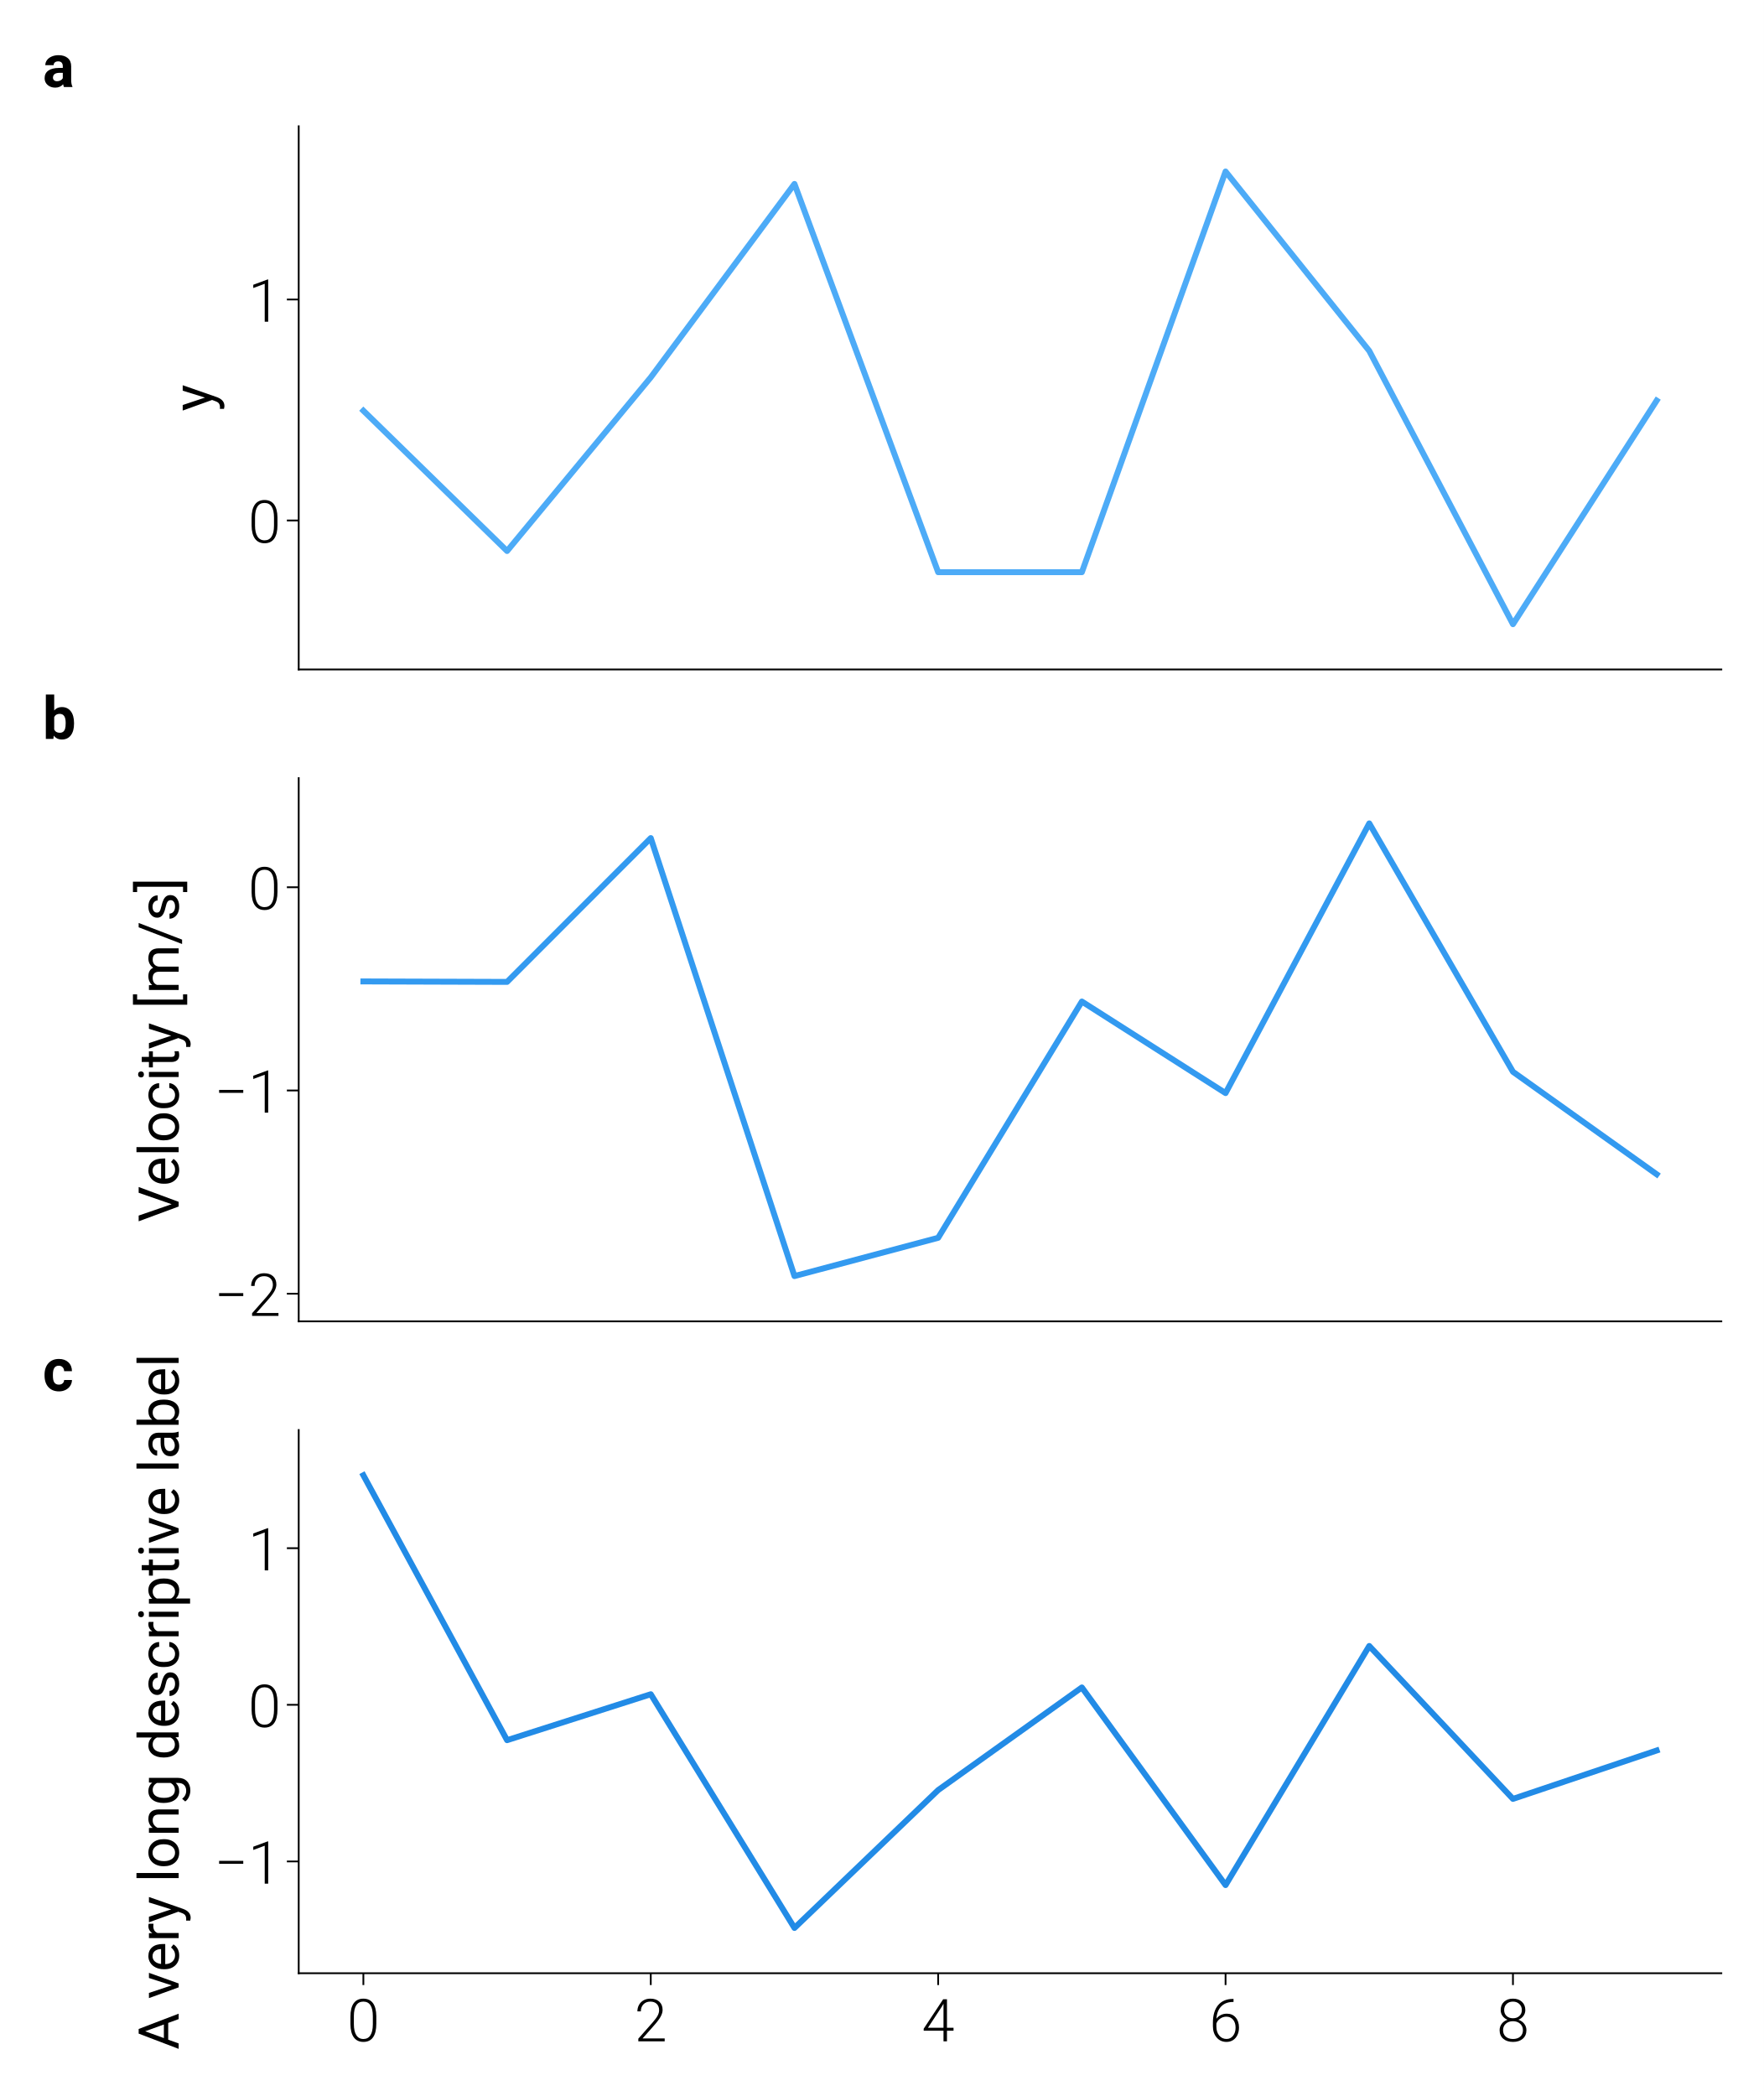
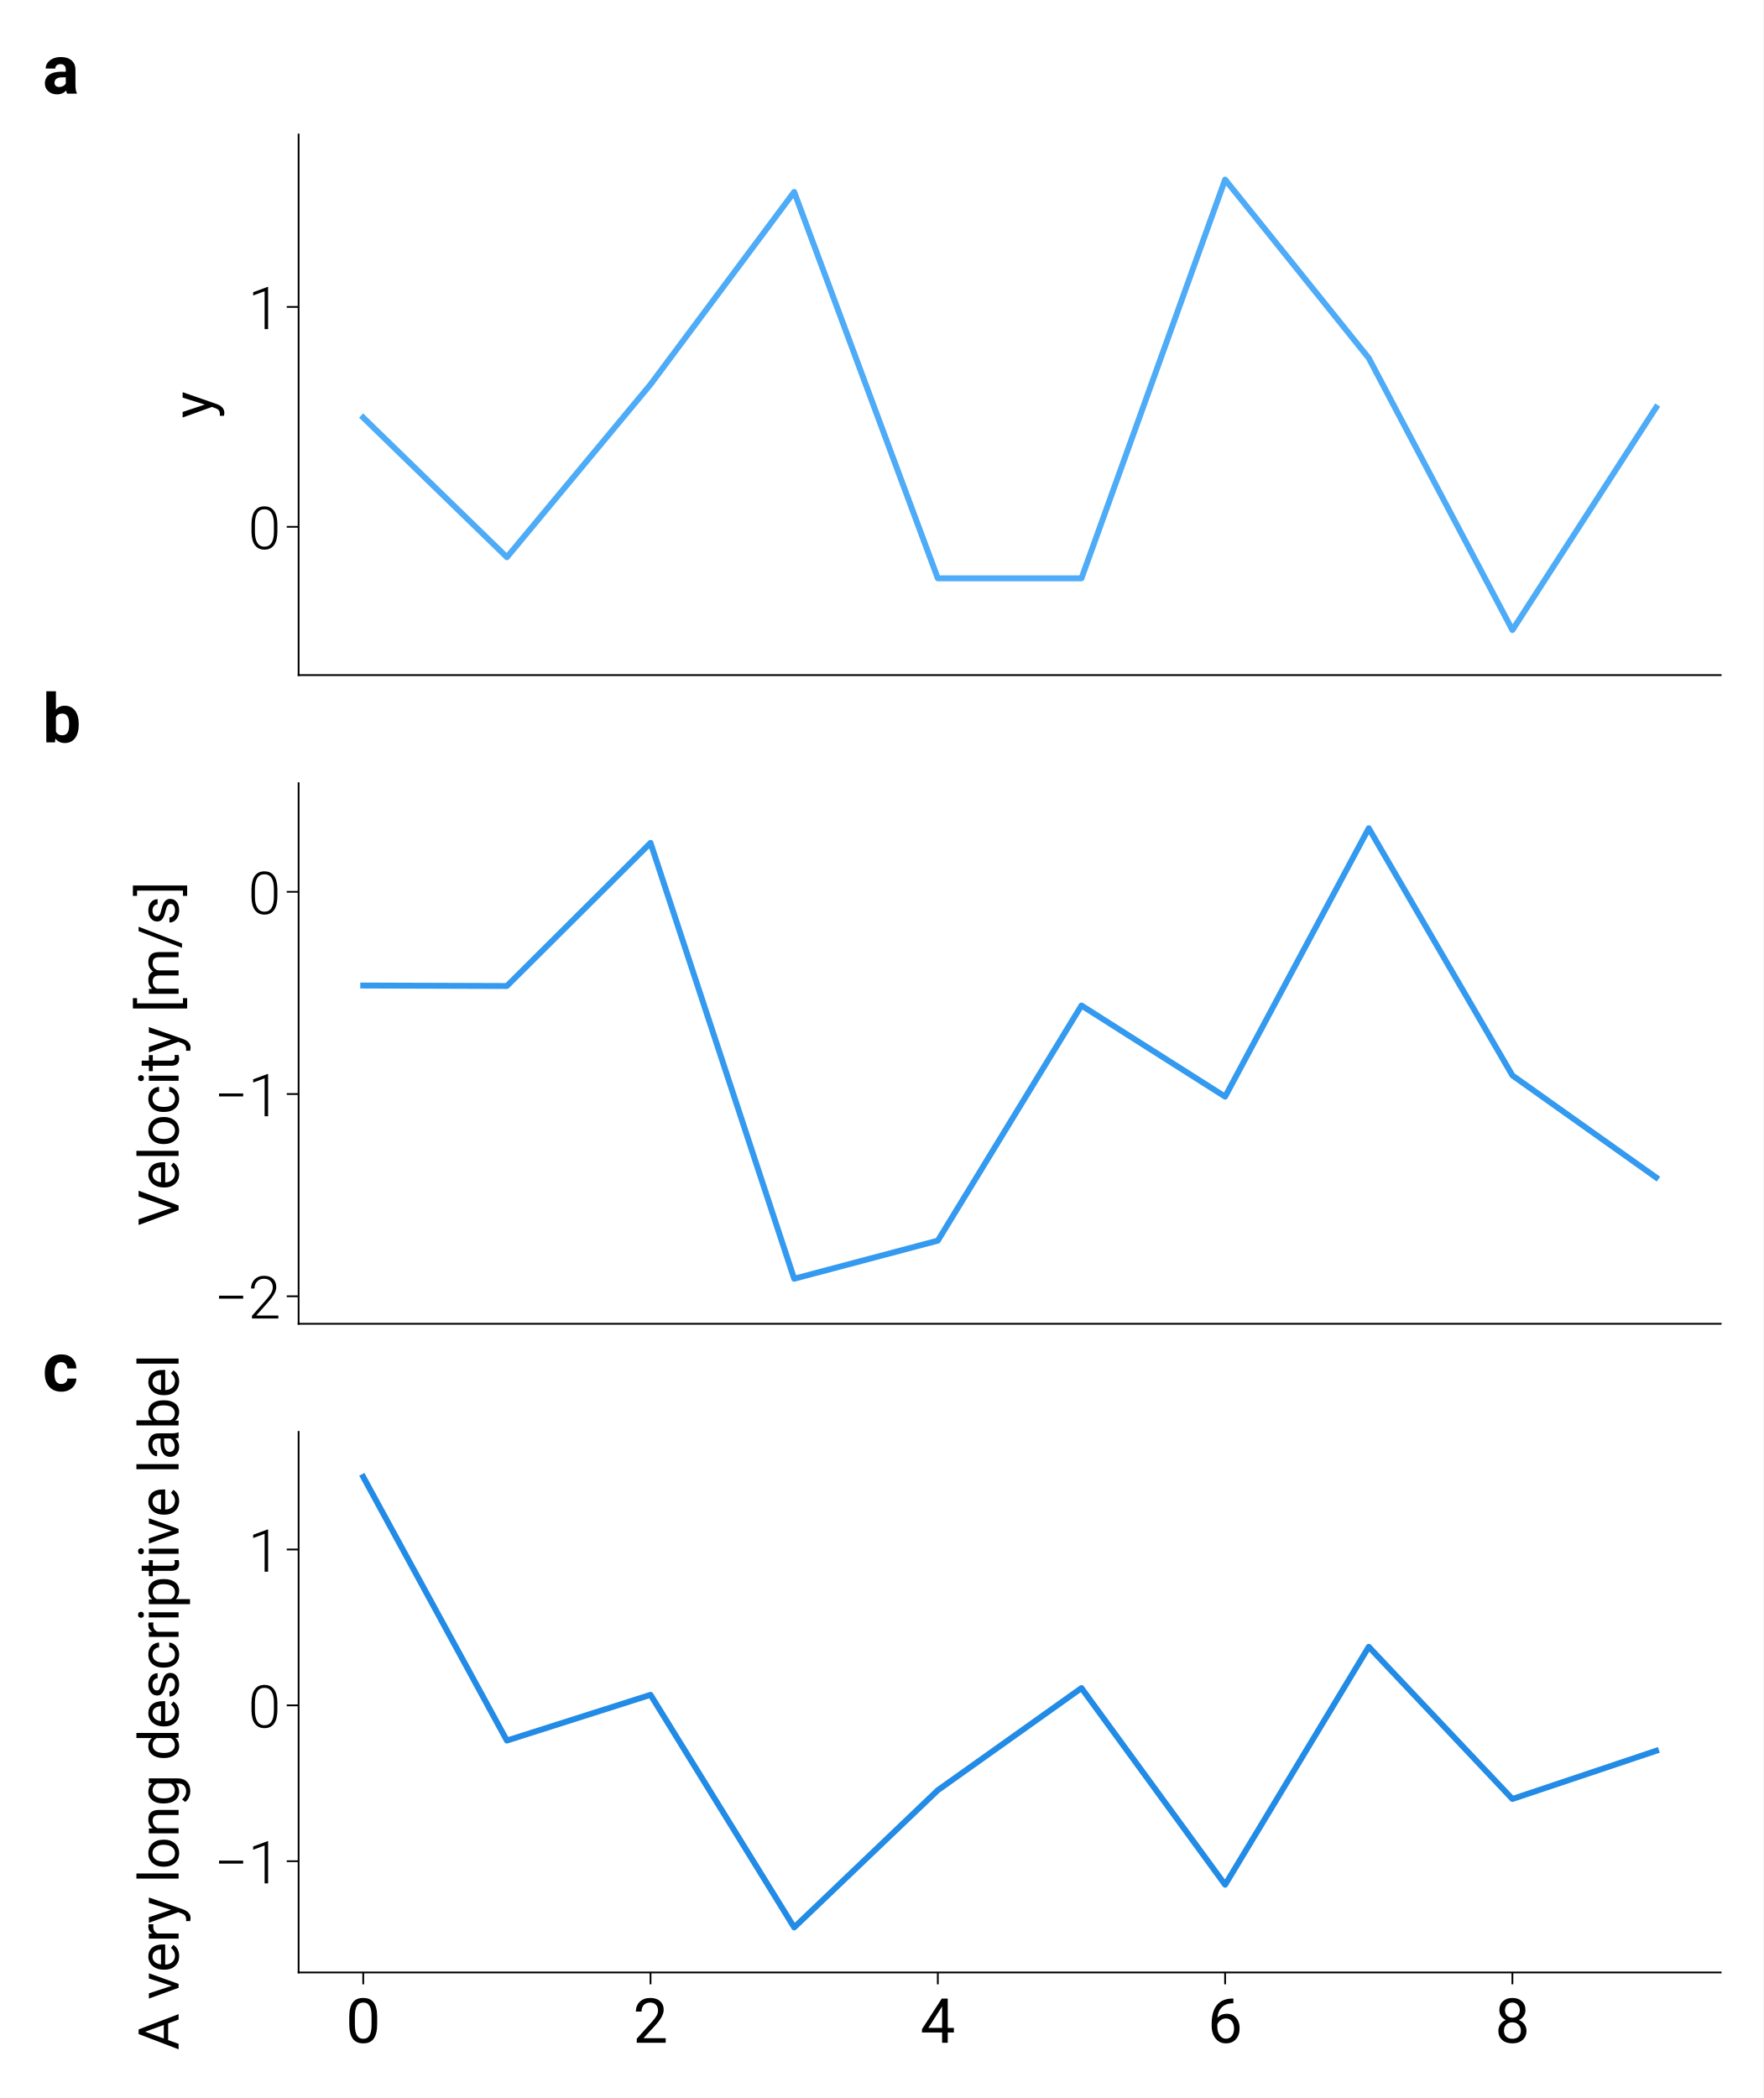
- <svg xmlns="http://www.w3.org/2000/svg" xmlns:xlink="http://www.w3.org/1999/xlink" width="297.869pt" height="353.94pt" viewBox="0 0 297.869 353.94" version="1.1">
+ <svg xmlns="http://www.w3.org/2000/svg" xmlns:xlink="http://www.w3.org/1999/xlink" width="297.869pt" height="354.406pt" viewBox="0 0 297.869 354.406" version="1.1">
  <defs>
    <style type="text/css">*{stroke-linejoin: round; stroke-linecap: butt}</style>
  </defs>
  <g id="figure_1">
    <g id="patch_1">
-       <path d="M 0 353.94  L 297.869 353.94  L 297.869 0  L 0 0  z " style="fill: #ffffff" />
+       <path d="M 0 354.406  L 297.869 354.406  L 297.869 0  L 0 0  z " style="fill: #ffffff" />
    </g>
    <g id="axes_1">
      <g id="patch_2">
-         <path d="M 50.441 113.05  L 290.669 113.05  L 290.669 21.318  L 50.441 21.318  z " style="fill: #ffffff" />
+         <path d="M 50.441 114.042  L 290.669 114.042  L 290.669 22.727  L 50.441 22.727  z " style="fill: #ffffff" />
      </g>
      <g id="matplotlib.axis_1" />
      <g id="matplotlib.axis_2">
        <g id="ytick_1">
          <g id="line2d_1">
            <defs>
-               <path id="m9d7adc6550" d="M 0 0  L -2 0  " style="stroke: #000000; stroke-width: 0.3" />
-             </defs>
-             <g>
-               <use xlink:href="#m9d7adc6550" x="50.441" y="87.888" style="stroke: #000000; stroke-width: 0.3" />
+               <path id="m2384287460" d="M 0 0  L -2 0  " style="stroke: #000000; stroke-width: 0.3" />
+             </defs>
+             <g>
+               <use xlink:href="#m2384287460" x="50.441" y="88.994" style="stroke: #000000; stroke-width: 0.3" />
            </g>
          </g>
          <g id="text_1">
-             <g transform="translate(41.89887 91.63833) scale(0.1 -0.1)">
+             <g transform="translate(41.89887 92.74425) scale(0.1 -0.1)">
              <defs>
                <path id="Roboto-Light-30" d="M 3172 1897  Q 3172 934 2819 435  Q 2466 -63 1778 -63  Q 1103 -63 743 426  Q 384 916 375 1850  L 375 2666  Q 375 3625 731 4119  Q 1088 4613 1772 4613  Q 2447 4613 2803 4136  Q 3159 3659 3172 2731  L 3172 1897  z M 2797 2713  Q 2797 3494 2542 3894  Q 2288 4294 1772 4294  Q 1266 4294 1009 3903  Q 753 3513 747 2750  L 747 1856  Q 747 1078 1011 665  Q 1275 253 1778 253  Q 2278 253 2536 656  Q 2794 1059 2797 1838  L 2797 2713  z " transform="scale(0.015625)" />
              </defs>
              <use xlink:href="#Roboto-Light-30" />
            </g>
          </g>
        </g>
        <g id="ytick_2">
          <g id="line2d_2">
            <g>
-               <use xlink:href="#m9d7adc6550" x="50.441" y="50.575" style="stroke: #000000; stroke-width: 0.3" />
+               <use xlink:href="#m2384287460" x="50.441" y="51.85" style="stroke: #000000; stroke-width: 0.3" />
            </g>
          </g>
          <g id="text_2">
-             <g transform="translate(41.89887 54.32476) scale(0.1 -0.1)">
+             <g transform="translate(41.89887 55.60046) scale(0.1 -0.1)">
              <defs>
                <path id="Roboto-Light-31" d="M 2169 0  L 1794 0  L 1794 4100  L 556 3641  L 556 3991  L 2106 4566  L 2169 4566  L 2169 0  z " transform="scale(0.015625)" />
              </defs>
              <use xlink:href="#Roboto-Light-31" />
            </g>
          </g>
        </g>
        <g id="text_3">
-           <g transform="translate(35.87121 69.43153) rotate(-90) scale(0.095 -0.095)">
+           <g transform="translate(35.87121 70.63165) rotate(-90) scale(0.095 -0.095)">
            <defs>
              <path id="Roboto-Regular-79" d="M 1544 847  L 2331 3381  L 2950 3381  L 1591 -522  Q 1275 -1366 588 -1366  L 478 -1356  L 263 -1316  L 263 -847  L 419 -859  Q 713 -859 877 -740  Q 1041 -622 1147 -306  L 1275 38  L 69 3381  L 700 3381  L 1544 847  z " transform="scale(0.015625)" />
            </defs>
            <use xlink:href="#Roboto-Regular-79" />
          </g>
        </g>
      </g>
      <g id="line2d_3">
-         <path d="M 61.361 69.354  L 85.626 93.047  L 109.891 63.721  L 134.157 31.059  L 158.422 96.625  L 182.688 96.625  L 206.953 28.962  L 231.219 59.253  L 255.484 105.406  L 279.75 67.643  " clip-path="url(#p2111967fb7)" style="fill: none; stroke: #4dabf7; stroke-linecap: square" />
+         <path d="M 61.361 70.544  L 85.626 94.13  L 109.891 64.937  L 134.157 32.423  L 158.422 97.692  L 182.688 97.691  L 206.953 30.336  L 231.219 60.489  L 255.484 106.432  L 279.75 68.842  " clip-path="url(#p442ee6487a)" style="fill: none; stroke: #4dabf7; stroke-linecap: square" />
      </g>
      <g id="patch_3">
-         <path d="M 50.441 113.05  L 50.441 21.318  " style="fill: none; stroke: #000000; stroke-width: 0.3; stroke-linejoin: miter; stroke-linecap: square" />
+         <path d="M 50.441 114.042  L 50.441 22.727  " style="fill: none; stroke: #000000; stroke-width: 0.3; stroke-linejoin: miter; stroke-linecap: square" />
      </g>
      <g id="patch_4">
-         <path d="M 50.441 113.05  L 290.669 113.05  " style="fill: none; stroke: #000000; stroke-width: 0.3; stroke-linejoin: miter; stroke-linecap: square" />
+         <path d="M 50.441 114.042  L 290.669 114.042  " style="fill: none; stroke: #000000; stroke-width: 0.3; stroke-linejoin: miter; stroke-linecap: square" />
      </g>
      <g id="text_4">
-         <g transform="translate(7.2 14.7) scale(0.1 -0.1)">
+         <g transform="translate(7.2 15.825) scale(0.115 -0.115)">
          <defs>
            <path id="Roboto-Bold-61" d="M 2306 0  Q 2244 122 2216 303  Q 1888 -63 1363 -63  Q 866 -63 539 225  Q 213 513 213 950  Q 213 1488 611 1775  Q 1009 2063 1763 2066  L 2178 2066  L 2178 2259  Q 2178 2494 2058 2634  Q 1938 2775 1678 2775  Q 1450 2775 1320 2665  Q 1191 2556 1191 2366  L 288 2366  Q 288 2659 469 2909  Q 650 3159 981 3301  Q 1313 3444 1725 3444  Q 2350 3444 2717 3130  Q 3084 2816 3084 2247  L 3084 781  Q 3088 300 3219 53  L 3219 0  L 2306 0  z M 1559 628  Q 1759 628 1928 717  Q 2097 806 2178 956  L 2178 1538  L 1841 1538  Q 1163 1538 1119 1069  L 1116 1016  Q 1116 847 1234 737  Q 1353 628 1559 628  z " transform="scale(0.015625)" />
          </defs>
          <use xlink:href="#Roboto-Bold-61" />
        </g>
      </g>
    </g>
    <g id="axes_2">
      <g id="patch_5">
-         <path d="M 50.441 223.13  L 290.669 223.13  L 290.669 131.397  L 50.441 131.397  z " style="fill: #ffffff" />
+         <path d="M 50.441 223.62  L 290.669 223.62  L 290.669 132.305  L 50.441 132.305  z " style="fill: #ffffff" />
      </g>
      <g id="matplotlib.axis_3" />
      <g id="matplotlib.axis_4">
        <g id="ytick_3">
          <g id="line2d_4">
            <g>
-               <use xlink:href="#m9d7adc6550" x="50.441" y="218.461" style="stroke: #000000; stroke-width: 0.3" />
+               <use xlink:href="#m2384287460" x="50.441" y="218.973" style="stroke: #000000; stroke-width: 0.3" />
            </g>
          </g>
          <g id="text_5">
-             <g transform="translate(36.19574 222.2113) scale(0.1 -0.1)">
+             <g transform="translate(36.19574 222.7231) scale(0.1 -0.1)">
              <defs>
                <path id="Roboto-Light-2212" d="M 3125 2144  L 516 2144  L 516 2463  L 3125 2463  L 3125 2144  z " transform="scale(0.015625)" />
                <path id="Roboto-Light-32" d="M 3278 0  L 428 0  L 428 288  L 1988 2056  Q 2375 2503 2525 2793  Q 2675 3084 2675 3359  Q 2675 3791 2422 4042  Q 2169 4294 1725 4294  Q 1266 4294 983 4000  Q 700 3706 700 3238  L 328 3238  Q 328 3622 501 3937  Q 675 4253 995 4433  Q 1316 4613 1725 4613  Q 2350 4613 2701 4284  Q 3053 3956 3053 3391  Q 3053 3072 2854 2694  Q 2656 2316 2156 1750  L 888 316  L 3278 316  L 3278 0  z " transform="scale(0.015625)" />
              </defs>
              <use xlink:href="#Roboto-Light-2212" />
              <use xlink:href="#Roboto-Light-32" transform="translate(57.03125 0)" />
            </g>
          </g>
        </g>
        <g id="ytick_4">
          <g id="line2d_5">
            <g>
-               <use xlink:href="#m9d7adc6550" x="50.441" y="184.143" style="stroke: #000000; stroke-width: 0.3" />
+               <use xlink:href="#m2384287460" x="50.441" y="184.811" style="stroke: #000000; stroke-width: 0.3" />
            </g>
          </g>
          <g id="text_6">
-             <g transform="translate(36.19574 187.8935) scale(0.1 -0.1)">
+             <g transform="translate(36.19574 188.5614) scale(0.1 -0.1)">
              <use xlink:href="#Roboto-Light-2212" />
              <use xlink:href="#Roboto-Light-31" transform="translate(57.03125 0)" />
            </g>
          </g>
        </g>
        <g id="ytick_5">
          <g id="line2d_6">
            <g>
-               <use xlink:href="#m9d7adc6550" x="50.441" y="149.826" style="stroke: #000000; stroke-width: 0.3" />
+               <use xlink:href="#m2384287460" x="50.441" y="150.65" style="stroke: #000000; stroke-width: 0.3" />
            </g>
          </g>
          <g id="text_7">
-             <g transform="translate(41.89887 153.5757) scale(0.1 -0.1)">
+             <g transform="translate(41.89887 154.3998) scale(0.1 -0.1)">
              <use xlink:href="#Roboto-Light-30" />
            </g>
          </g>
        </g>
        <g id="text_8">
-           <g transform="translate(30.16809 206.3667) rotate(-90) scale(0.095 -0.095)">
+           <g transform="translate(30.16809 207.066) rotate(-90) scale(0.095 -0.095)">
            <defs>
              <path id="Roboto-Regular-56" d="M 2034 797  L 3334 4550  L 3991 4550  L 2303 0  L 1772 0  L 88 4550  L 741 4550  L 2034 797  z " transform="scale(0.015625)" />
              <path id="Roboto-Regular-65" d="M 1841 -63  Q 1153 -63 722 389  Q 291 841 291 1597  L 291 1703  Q 291 2206 483 2601  Q 675 2997 1020 3220  Q 1366 3444 1769 3444  Q 2428 3444 2793 3009  Q 3159 2575 3159 1766  L 3159 1525  L 869 1525  Q 881 1025 1161 717  Q 1441 409 1872 409  Q 2178 409 2390 534  Q 2603 659 2763 866  L 3116 591  Q 2691 -63 1841 -63  z M 1769 2969  Q 1419 2969 1181 2714  Q 944 2459 888 2000  L 2581 2000  L 2581 2044  Q 2556 2484 2343 2726  Q 2131 2969 1769 2969  z " transform="scale(0.015625)" />
              <path id="Roboto-Regular-6c" d="M 1066 0  L 488 0  L 488 4800  L 1066 4800  L 1066 0  z " transform="scale(0.015625)" />
              <path id="Roboto-Regular-6f" d="M 284 1722  Q 284 2219 479 2616  Q 675 3013 1023 3228  Q 1372 3444 1819 3444  Q 2509 3444 2936 2966  Q 3363 2488 3363 1694  L 3363 1653  Q 3363 1159 3173 767  Q 2984 375 2632 156  Q 2281 -63 1825 -63  Q 1138 -63 711 415  Q 284 894 284 1681  L 284 1722  z M 866 1653  Q 866 1091 1127 750  Q 1388 409 1825 409  Q 2266 409 2525 754  Q 2784 1100 2784 1722  Q 2784 2278 2520 2623  Q 2256 2969 1819 2969  Q 1391 2969 1128 2628  Q 866 2288 866 1653  z " transform="scale(0.015625)" />
              <path id="Roboto-Regular-63" d="M 1794 409  Q 2103 409 2334 596  Q 2566 784 2591 1066  L 3138 1066  Q 3122 775 2937 512  Q 2753 250 2445 93  Q 2138 -63 1794 -63  Q 1103 -63 695 398  Q 288 859 288 1659  L 288 1756  Q 288 2250 469 2634  Q 650 3019 989 3231  Q 1328 3444 1791 3444  Q 2359 3444 2736 3103  Q 3113 2763 3138 2219  L 2591 2219  Q 2566 2547 2342 2758  Q 2119 2969 1791 2969  Q 1350 2969 1108 2651  Q 866 2334 866 1734  L 866 1625  Q 866 1041 1106 725  Q 1347 409 1794 409  z " transform="scale(0.015625)" />
              <path id="Roboto-Regular-69" d="M 1066 0  L 488 0  L 488 3381  L 1066 3381  L 1066 0  z M 441 4278  Q 441 4419 527 4516  Q 613 4613 781 4613  Q 950 4613 1037 4516  Q 1125 4419 1125 4278  Q 1125 4138 1037 4044  Q 950 3950 781 3950  Q 613 3950 527 4044  Q 441 4138 441 4278  z " transform="scale(0.015625)" />
              <path id="Roboto-Regular-74" d="M 1222 4200  L 1222 3381  L 1853 3381  L 1853 2934  L 1222 2934  L 1222 838  Q 1222 634 1306 532  Q 1391 431 1594 431  Q 1694 431 1869 469  L 1869 0  Q 1641 -63 1425 -63  Q 1038 -63 841 171  Q 644 406 644 838  L 644 2934  L 28 2934  L 28 3381  L 644 3381  L 644 4200  L 1222 4200  z " transform="scale(0.015625)" />
              <path id="Roboto-Regular-20" transform="scale(0.015625)" />
              <path id="Roboto-Regular-5b" d="M 1634 4725  L 1038 4725  L 1038 -500  L 1634 -500  L 1634 -975  L 456 -975  L 456 5200  L 1634 5200  L 1634 4725  z " transform="scale(0.015625)" />
              <path id="Roboto-Regular-6d" d="M 981 3381  L 997 3006  Q 1369 3444 2000 3444  Q 2709 3444 2966 2900  Q 3134 3144 3404 3294  Q 3675 3444 4044 3444  Q 5156 3444 5175 2266  L 5175 0  L 4597 0  L 4597 2231  Q 4597 2594 4431 2773  Q 4266 2953 3875 2953  Q 3553 2953 3340 2761  Q 3128 2569 3094 2244  L 3094 0  L 2513 0  L 2513 2216  Q 2513 2953 1791 2953  Q 1222 2953 1013 2469  L 1013 0  L 434 0  L 434 3381  L 981 3381  z " transform="scale(0.015625)" />
              <path id="Roboto-Regular-2f" d="M 553 -391  L 56 -391  L 1956 4550  L 2450 4550  L 553 -391  z " transform="scale(0.015625)" />
              <path id="Roboto-Regular-73" d="M 2406 897  Q 2406 1131 2229 1261  Q 2053 1391 1614 1484  Q 1175 1578 917 1709  Q 659 1841 536 2022  Q 413 2203 413 2453  Q 413 2869 764 3156  Q 1116 3444 1663 3444  Q 2238 3444 2595 3147  Q 2953 2850 2953 2388  L 2372 2388  Q 2372 2625 2170 2797  Q 1969 2969 1663 2969  Q 1347 2969 1169 2831  Q 991 2694 991 2472  Q 991 2263 1156 2156  Q 1322 2050 1755 1953  Q 2188 1856 2456 1722  Q 2725 1588 2854 1398  Q 2984 1209 2984 938  Q 2984 484 2621 210  Q 2259 -63 1681 -63  Q 1275 -63 962 81  Q 650 225 473 483  Q 297 741 297 1041  L 875 1041  Q 891 750 1108 579  Q 1325 409 1681 409  Q 2009 409 2207 542  Q 2406 675 2406 897  z " transform="scale(0.015625)" />
              <path id="Roboto-Regular-5d" d="M 28 5200  L 1209 5200  L 1209 -975  L 28 -975  L 28 -500  L 631 -500  L 631 4725  L 28 4725  L 28 5200  z " transform="scale(0.015625)" />
            </defs>
            <use xlink:href="#Roboto-Regular-56" />
            <use xlink:href="#Roboto-Regular-65" transform="translate(63.62305 0)" />
            <use xlink:href="#Roboto-Regular-6c" transform="translate(116.6016 0)" />
            <use xlink:href="#Roboto-Regular-6f" transform="translate(140.8691 0)" />
            <use xlink:href="#Roboto-Regular-63" transform="translate(197.9004 0)" />
            <use xlink:href="#Roboto-Regular-69" transform="translate(250.2441 0)" />
            <use xlink:href="#Roboto-Regular-74" transform="translate(274.5117 0)" />
            <use xlink:href="#Roboto-Regular-79" transform="translate(307.1777 0)" />
            <use xlink:href="#Roboto-Regular-20" transform="translate(354.4922 0)" />
            <use xlink:href="#Roboto-Regular-5b" transform="translate(379.248 0)" />
            <use xlink:href="#Roboto-Regular-6d" transform="translate(405.7617 0)" />
            <use xlink:href="#Roboto-Regular-2f" transform="translate(493.4082 0)" />
            <use xlink:href="#Roboto-Regular-73" transform="translate(534.6191 0)" />
            <use xlink:href="#Roboto-Regular-5d" transform="translate(586.1816 0)" />
          </g>
        </g>
      </g>
      <g id="line2d_7">
-         <path d="M 61.361 165.729  L 85.626 165.808  L 109.891 141.522  L 134.157 215.485  L 158.422 209.021  L 182.688 169.122  L 206.953 184.584  L 231.219 139.041  L 255.484 180.987  L 279.75 198.293  " clip-path="url(#pe2f4416437)" style="fill: none; stroke: #339af0; stroke-linecap: square" />
+         <path d="M 61.361 166.481  L 85.626 166.56  L 109.891 142.384  L 134.157 216.011  L 158.422 209.576  L 182.688 169.858  L 206.953 185.25  L 231.219 139.915  L 255.484 181.669  L 279.75 198.896  " clip-path="url(#pe5c015507f)" style="fill: none; stroke: #339af0; stroke-linecap: square" />
      </g>
      <g id="patch_6">
-         <path d="M 50.441 223.13  L 50.441 131.397  " style="fill: none; stroke: #000000; stroke-width: 0.3; stroke-linejoin: miter; stroke-linecap: square" />
+         <path d="M 50.441 223.62  L 50.441 132.305  " style="fill: none; stroke: #000000; stroke-width: 0.3; stroke-linejoin: miter; stroke-linecap: square" />
      </g>
      <g id="patch_7">
-         <path d="M 50.441 223.13  L 290.669 223.13  " style="fill: none; stroke: #000000; stroke-width: 0.3; stroke-linejoin: miter; stroke-linecap: square" />
+         <path d="M 50.441 223.62  L 290.669 223.62  " style="fill: none; stroke: #000000; stroke-width: 0.3; stroke-linejoin: miter; stroke-linecap: square" />
      </g>
      <g id="text_9">
-         <g transform="translate(7.2 124.7791) scale(0.1 -0.1)">
+         <g transform="translate(7.2 125.4033) scale(0.115 -0.115)">
          <defs>
            <path id="Roboto-Bold-62" d="M 3394 1659  Q 3394 847 3047 392  Q 2700 -63 2078 -63  Q 1528 -63 1200 359  L 1159 0  L 347 0  L 347 4800  L 1250 4800  L 1250 3078  Q 1563 3444 2072 3444  Q 2691 3444 3042 2989  Q 3394 2534 3394 1709  L 3394 1659  z M 2491 1725  Q 2491 2238 2328 2473  Q 2166 2709 1844 2709  Q 1413 2709 1250 2356  L 1250 1022  Q 1416 666 1850 666  Q 2288 666 2425 1097  Q 2491 1303 2491 1725  z " transform="scale(0.015625)" />
          </defs>
          <use xlink:href="#Roboto-Bold-62" />
        </g>
      </g>
    </g>
    <g id="axes_3">
      <g id="patch_8">
-         <path d="M 50.441 333.209  L 290.669 333.209  L 290.669 241.476  L 50.441 241.476  z " style="fill: #ffffff" />
+         <path d="M 50.441 333.198  L 290.669 333.198  L 290.669 241.883  L 50.441 241.883  z " style="fill: #ffffff" />
      </g>
      <g id="matplotlib.axis_5">
        <g id="xtick_1">
          <g id="line2d_8">
            <defs>
-               <path id="md5b9efaeac" d="M 0 0  L 0 2  " style="stroke: #000000; stroke-width: 0.3" />
-             </defs>
-             <g>
-               <use xlink:href="#md5b9efaeac" x="61.361" y="333.209" style="stroke: #000000; stroke-width: 0.3" />
+               <path id="m32f2108c7e" d="M 0 0  L 0 2  " style="stroke: #000000; stroke-width: 0.3" />
+             </defs>
+             <g>
+               <use xlink:href="#m32f2108c7e" x="61.361" y="333.198" style="stroke: #000000; stroke-width: 0.3" />
            </g>
          </g>
          <g id="text_10">
-             <g transform="translate(58.58942 344.7087) scale(0.1 -0.1)">
-               <use xlink:href="#Roboto-Light-30" />
+             <g transform="translate(58.41231 345.0734) scale(0.105 -0.105)">
+               <defs>
+                 <path id="Roboto-Regular-30" d="M 3231 1941  Q 3231 925 2884 431  Q 2538 -63 1800 -63  Q 1072 -63 722 420  Q 372 903 359 1863  L 359 2634  Q 359 3638 706 4125  Q 1053 4613 1794 4613  Q 2528 4613 2875 4142  Q 3222 3672 3231 2691  L 3231 1941  z M 2653 2731  Q 2653 3466 2447 3802  Q 2241 4138 1794 4138  Q 1350 4138 1147 3803  Q 944 3469 938 2775  L 938 1850  Q 938 1113 1152 761  Q 1366 409 1800 409  Q 2228 409 2436 740  Q 2644 1072 2653 1784  L 2653 2731  z " transform="scale(0.015625)" />
+               </defs>
+               <use xlink:href="#Roboto-Regular-30" />
            </g>
          </g>
        </g>
        <g id="xtick_2">
          <g id="line2d_9">
            <g>
-               <use xlink:href="#md5b9efaeac" x="109.891" y="333.209" style="stroke: #000000; stroke-width: 0.3" />
+               <use xlink:href="#m32f2108c7e" x="109.891" y="333.198" style="stroke: #000000; stroke-width: 0.3" />
            </g>
          </g>
          <g id="text_11">
-             <g transform="translate(107.1203 344.7087) scale(0.1 -0.1)">
-               <use xlink:href="#Roboto-Light-32" />
+             <g transform="translate(106.9432 345.0734) scale(0.105 -0.105)">
+               <defs>
+                 <path id="Roboto-Regular-32" d="M 3359 0  L 378 0  L 378 416  L 1953 2166  Q 2303 2563 2436 2811  Q 2569 3059 2569 3325  Q 2569 3681 2353 3909  Q 2138 4138 1778 4138  Q 1347 4138 1108 3892  Q 869 3647 869 3209  L 291 3209  Q 291 3838 695 4225  Q 1100 4613 1778 4613  Q 2413 4613 2781 4280  Q 3150 3947 3150 3394  Q 3150 2722 2294 1794  L 1075 472  L 3359 472  L 3359 0  z " transform="scale(0.015625)" />
+               </defs>
+               <use xlink:href="#Roboto-Regular-32" />
            </g>
          </g>
        </g>
        <g id="xtick_3">
          <g id="line2d_10">
            <g>
-               <use xlink:href="#md5b9efaeac" x="158.422" y="333.209" style="stroke: #000000; stroke-width: 0.3" />
+               <use xlink:href="#m32f2108c7e" x="158.422" y="333.198" style="stroke: #000000; stroke-width: 0.3" />
            </g>
          </g>
          <g id="text_12">
-             <g transform="translate(155.6513 344.7087) scale(0.1 -0.1)">
-               <defs>
-                 <path id="Roboto-Light-34" d="M 2725 1466  L 3434 1466  L 3434 1150  L 2725 1150  L 2725 0  L 2350 0  L 2350 1150  L 209 1150  L 209 1363  L 2316 4550  L 2725 4550  L 2725 1466  z M 669 1466  L 2350 1466  L 2350 4066  L 2184 3778  L 669 1466  z " transform="scale(0.015625)" />
-               </defs>
-               <use xlink:href="#Roboto-Light-34" />
+             <g transform="translate(155.4742 345.0734) scale(0.105 -0.105)">
+               <defs>
+                 <path id="Roboto-Regular-34" d="M 2819 1528  L 3450 1528  L 3450 1056  L 2819 1056  L 2819 0  L 2238 0  L 2238 1056  L 166 1056  L 166 1397  L 2203 4550  L 2819 4550  L 2819 1528  z M 822 1528  L 2238 1528  L 2238 3759  L 2169 3634  L 822 1528  z " transform="scale(0.015625)" />
+               </defs>
+               <use xlink:href="#Roboto-Regular-34" />
            </g>
          </g>
        </g>
        <g id="xtick_4">
          <g id="line2d_11">
            <g>
-               <use xlink:href="#md5b9efaeac" x="206.953" y="333.209" style="stroke: #000000; stroke-width: 0.3" />
+               <use xlink:href="#m32f2108c7e" x="206.953" y="333.198" style="stroke: #000000; stroke-width: 0.3" />
            </g>
          </g>
          <g id="text_13">
-             <g transform="translate(204.1822 344.7087) scale(0.1 -0.1)">
-               <defs>
-                 <path id="Roboto-Light-36" d="M 2634 4584  L 2634 4256  L 2591 4256  Q 1775 4256 1306 3776  Q 838 3297 788 2444  Q 975 2703 1265 2845  Q 1556 2988 1916 2988  Q 2516 2988 2870 2573  Q 3225 2159 3225 1491  Q 3225 1047 3059 690  Q 2894 334 2584 135  Q 2275 -63 1878 -63  Q 1225 -63 815 410  Q 406 884 406 1634  L 406 2009  Q 406 3231 962 3901  Q 1519 4572 2541 4584  L 2634 4584  z M 1856 2666  Q 1500 2666 1192 2455  Q 884 2244 781 1919  L 781 1600  Q 781 1006 1086 631  Q 1391 256 1878 256  Q 2316 256 2586 603  Q 2856 950 2856 1478  Q 2856 2016 2586 2341  Q 2316 2666 1856 2666  z " transform="scale(0.015625)" />
-               </defs>
-               <use xlink:href="#Roboto-Light-36" />
+             <g transform="translate(204.0051 345.0734) scale(0.105 -0.105)">
+               <defs>
+                 <path id="Roboto-Regular-36" d="M 2647 4553  L 2647 4063  L 2541 4063  Q 1866 4050 1466 3662  Q 1066 3275 1003 2572  Q 1363 2984 1984 2984  Q 2578 2984 2933 2565  Q 3288 2147 3288 1484  Q 3288 781 2905 359  Q 2522 -63 1878 -63  Q 1225 -63 819 439  Q 413 941 413 1731  L 413 1953  Q 413 3209 948 3873  Q 1484 4538 2544 4553  L 2647 4553  z M 1888 2503  Q 1591 2503 1341 2325  Q 1091 2147 994 1878  L 994 1666  Q 994 1103 1247 759  Q 1500 416 1878 416  Q 2269 416 2492 703  Q 2716 991 2716 1456  Q 2716 1925 2489 2214  Q 2263 2503 1888 2503  z " transform="scale(0.015625)" />
+               </defs>
+               <use xlink:href="#Roboto-Regular-36" />
            </g>
          </g>
        </g>
        <g id="xtick_5">
          <g id="line2d_12">
            <g>
-               <use xlink:href="#md5b9efaeac" x="255.484" y="333.209" style="stroke: #000000; stroke-width: 0.3" />
+               <use xlink:href="#m32f2108c7e" x="255.484" y="333.198" style="stroke: #000000; stroke-width: 0.3" />
            </g>
          </g>
          <g id="text_14">
-             <g transform="translate(252.7131 344.7087) scale(0.1 -0.1)">
-               <defs>
-                 <path id="Roboto-Light-38" d="M 3109 3378  Q 3109 3025 2903 2745  Q 2697 2466 2359 2334  Q 2753 2200 2990 1900  Q 3228 1600 3228 1206  Q 3228 622 2831 279  Q 2434 -63 1781 -63  Q 1122 -63 726 278  Q 331 619 331 1206  Q 331 1594 559 1897  Q 788 2200 1184 2334  Q 847 2466 647 2745  Q 447 3025 447 3378  Q 447 3944 811 4278  Q 1175 4613 1775 4613  Q 2375 4613 2742 4275  Q 3109 3938 3109 3378  z M 2853 1203  Q 2853 1628 2550 1901  Q 2247 2175 1775 2175  Q 1303 2175 1003 1906  Q 703 1638 703 1203  Q 703 769 993 511  Q 1284 253 1781 253  Q 2266 253 2559 509  Q 2853 766 2853 1203  z M 2734 3381  Q 2734 3772 2464 4033  Q 2194 4294 1775 4294  Q 1350 4294 1086 4042  Q 822 3791 822 3381  Q 822 2981 1086 2737  Q 1350 2494 1778 2494  Q 2200 2494 2467 2739  Q 2734 2984 2734 3381  z " transform="scale(0.015625)" />
-               </defs>
-               <use xlink:href="#Roboto-Light-38" />
+             <g transform="translate(252.536 345.0734) scale(0.105 -0.105)">
+               <defs>
+                 <path id="Roboto-Regular-38" d="M 3138 3363  Q 3138 3022 2958 2756  Q 2778 2491 2472 2341  Q 2828 2188 3036 1894  Q 3244 1600 3244 1228  Q 3244 638 2845 287  Q 2447 -63 1797 -63  Q 1141 -63 745 289  Q 350 641 350 1228  Q 350 1597 551 1894  Q 753 2191 1109 2344  Q 806 2494 631 2759  Q 456 3025 456 3363  Q 456 3938 825 4275  Q 1194 4613 1797 4613  Q 2397 4613 2767 4275  Q 3138 3938 3138 3363  z M 2666 1241  Q 2666 1622 2423 1862  Q 2181 2103 1790 2103  Q 1400 2103 1164 1865  Q 928 1628 928 1240  Q 928 853 1158 631  Q 1388 409 1797 409  Q 2203 409 2434 632  Q 2666 856 2666 1241  z M 1797 4138  Q 1456 4138 1245 3927  Q 1034 3716 1034 3353  Q 1034 3006 1242 2792  Q 1450 2578 1797 2578  Q 2144 2578 2351 2792  Q 2559 3006 2559 3353  Q 2559 3700 2343 3919  Q 2128 4138 1797 4138  z " transform="scale(0.015625)" />
+               </defs>
+               <use xlink:href="#Roboto-Regular-38" />
            </g>
          </g>
        </g>
      </g>
      <g id="matplotlib.axis_6">
        <g id="ytick_6">
          <g id="line2d_13">
            <g>
-               <use xlink:href="#m9d7adc6550" x="50.441" y="314.331" style="stroke: #000000; stroke-width: 0.3" />
+               <use xlink:href="#m2384287460" x="50.441" y="314.406" style="stroke: #000000; stroke-width: 0.3" />
            </g>
          </g>
          <g id="text_15">
-             <g transform="translate(36.19574 318.0808) scale(0.1 -0.1)">
+             <g transform="translate(36.19574 318.1564) scale(0.1 -0.1)">
              <use xlink:href="#Roboto-Light-2212" />
              <use xlink:href="#Roboto-Light-31" transform="translate(57.03125 0)" />
            </g>
          </g>
        </g>
        <g id="ytick_7">
          <g id="line2d_14">
            <g>
-               <use xlink:href="#m9d7adc6550" x="50.441" y="287.883" style="stroke: #000000; stroke-width: 0.3" />
+               <use xlink:href="#m2384287460" x="50.441" y="288.079" style="stroke: #000000; stroke-width: 0.3" />
            </g>
          </g>
          <g id="text_16">
-             <g transform="translate(41.89887 291.6333) scale(0.1 -0.1)">
+             <g transform="translate(41.89887 291.8292) scale(0.1 -0.1)">
              <use xlink:href="#Roboto-Light-30" />
            </g>
          </g>
        </g>
        <g id="ytick_8">
          <g id="line2d_15">
            <g>
-               <use xlink:href="#m9d7adc6550" x="50.441" y="261.436" style="stroke: #000000; stroke-width: 0.3" />
+               <use xlink:href="#m2384287460" x="50.441" y="261.752" style="stroke: #000000; stroke-width: 0.3" />
            </g>
          </g>
          <g id="text_17">
-             <g transform="translate(41.89887 265.1858) scale(0.1 -0.1)">
+             <g transform="translate(41.89887 265.502) scale(0.1 -0.1)">
              <use xlink:href="#Roboto-Light-31" />
            </g>
          </g>
        </g>
        <g id="text_18">
-           <g transform="translate(30.16809 346.1125) rotate(-90) scale(0.095 -0.095)">
+           <g transform="translate(30.16809 346.3109) rotate(-90) scale(0.095 -0.095)">
            <defs>
              <path id="Roboto-Regular-41" d="M 3041 1188  L 1134 1188  L 706 0  L 88 0  L 1825 4550  L 2350 4550  L 4091 0  L 3475 0  L 3041 1188  z M 1316 1681  L 2863 1681  L 2088 3809  L 1316 1681  z " transform="scale(0.015625)" />
              <path id="Roboto-Regular-76" d="M 1553 784  L 2391 3381  L 2981 3381  L 1769 0  L 1328 0  L 103 3381  L 694 3381  L 1553 784  z " transform="scale(0.015625)" />
              <path id="Roboto-Regular-72" d="M 2072 2863  Q 1941 2884 1788 2884  Q 1219 2884 1016 2400  L 1016 0  L 438 0  L 438 3381  L 1000 3381  L 1009 2991  Q 1294 3444 1816 3444  Q 1984 3444 2072 3400  L 2072 2863  z " transform="scale(0.015625)" />
              <path id="Roboto-Regular-6e" d="M 984 3381  L 1003 2956  Q 1391 3444 2016 3444  Q 3088 3444 3097 2234  L 3097 0  L 2519 0  L 2519 2238  Q 2516 2603 2352 2778  Q 2188 2953 1841 2953  Q 1559 2953 1346 2803  Q 1134 2653 1016 2409  L 1016 0  L 438 0  L 438 3381  L 984 3381  z " transform="scale(0.015625)" />
              <path id="Roboto-Regular-67" d="M 300 1719  Q 300 2509 665 2976  Q 1031 3444 1634 3444  Q 2253 3444 2600 3006  L 2628 3381  L 3156 3381  L 3156 81  Q 3156 -575 2767 -953  Q 2378 -1331 1722 -1331  Q 1356 -1331 1006 -1175  Q 656 -1019 472 -747  L 772 -400  Q 1144 -859 1681 -859  Q 2103 -859 2339 -621  Q 2575 -384 2575 47  L 2575 338  Q 2228 -63 1628 -63  Q 1034 -63 667 415  Q 300 894 300 1719  z M 881 1653  Q 881 1081 1115 754  Q 1350 428 1772 428  Q 2319 428 2575 925  L 2575 2469  Q 2309 2953 1778 2953  Q 1356 2953 1118 2625  Q 881 2297 881 1653  z " transform="scale(0.015625)" />
              <path id="Roboto-Regular-64" d="M 297 1719  Q 297 2497 665 2970  Q 1034 3444 1631 3444  Q 2225 3444 2572 3038  L 2572 4800  L 3150 4800  L 3150 0  L 2619 0  L 2591 363  Q 2244 -63 1625 -63  Q 1038 -63 667 418  Q 297 900 297 1675  L 297 1719  z M 875 1653  Q 875 1078 1112 753  Q 1350 428 1769 428  Q 2319 428 2572 922  L 2572 2475  Q 2313 2953 1775 2953  Q 1350 2953 1112 2625  Q 875 2297 875 1653  z " transform="scale(0.015625)" />
              <path id="Roboto-Regular-70" d="M 3294 1653  Q 3294 881 2941 409  Q 2588 -63 1984 -63  Q 1369 -63 1016 328  L 1016 -1300  L 438 -1300  L 438 3381  L 966 3381  L 994 3006  Q 1347 3444 1975 3444  Q 2584 3444 2939 2984  Q 3294 2525 3294 1706  L 3294 1653  z M 2716 1719  Q 2716 2291 2472 2622  Q 2228 2953 1803 2953  Q 1278 2953 1016 2488  L 1016 872  Q 1275 409 1809 409  Q 2225 409 2470 739  Q 2716 1069 2716 1719  z " transform="scale(0.015625)" />
              <path id="Roboto-Regular-61" d="M 2525 0  Q 2475 100 2444 356  Q 2041 -63 1481 -63  Q 981 -63 661 220  Q 341 503 341 938  Q 341 1466 742 1758  Q 1144 2050 1872 2050  L 2434 2050  L 2434 2316  Q 2434 2619 2253 2798  Q 2072 2978 1719 2978  Q 1409 2978 1200 2822  Q 991 2666 991 2444  L 409 2444  Q 409 2697 589 2933  Q 769 3169 1076 3306  Q 1384 3444 1753 3444  Q 2338 3444 2669 3151  Q 3000 2859 3013 2347  L 3013 791  Q 3013 325 3131 50  L 3131 0  L 2525 0  z M 1566 441  Q 1838 441 2081 581  Q 2325 722 2434 947  L 2434 1641  L 1981 1641  Q 919 1641 919 1019  Q 919 747 1100 594  Q 1281 441 1566 441  z " transform="scale(0.015625)" />
              <path id="Roboto-Regular-62" d="M 3300 1653  Q 3300 878 2944 407  Q 2588 -63 1988 -63  Q 1347 -63 997 391  L 969 0  L 438 0  L 438 4800  L 1016 4800  L 1016 3009  Q 1366 3444 1981 3444  Q 2597 3444 2948 2978  Q 3300 2513 3300 1703  L 3300 1653  z M 2722 1719  Q 2722 2309 2494 2631  Q 2266 2953 1838 2953  Q 1266 2953 1016 2422  L 1016 959  Q 1281 428 1844 428  Q 2259 428 2490 750  Q 2722 1072 2722 1719  z " transform="scale(0.015625)" />
            </defs>
            <use xlink:href="#Roboto-Regular-41" />
            <use xlink:href="#Roboto-Regular-20" transform="translate(65.23438 0)" />
            <use xlink:href="#Roboto-Regular-76" transform="translate(89.99023 0)" />
            <use xlink:href="#Roboto-Regular-65" transform="translate(138.4277 0)" />
            <use xlink:href="#Roboto-Regular-72" transform="translate(191.4062 0)" />
            <use xlink:href="#Roboto-Regular-79" transform="translate(225.2441 0)" />
            <use xlink:href="#Roboto-Regular-20" transform="translate(272.5586 0)" />
            <use xlink:href="#Roboto-Regular-6c" transform="translate(297.3145 0)" />
            <use xlink:href="#Roboto-Regular-6f" transform="translate(321.582 0)" />
            <use xlink:href="#Roboto-Regular-6e" transform="translate(378.6133 0)" />
            <use xlink:href="#Roboto-Regular-67" transform="translate(433.7891 0)" />
            <use xlink:href="#Roboto-Regular-20" transform="translate(489.8926 0)" />
            <use xlink:href="#Roboto-Regular-64" transform="translate(514.6484 0)" />
            <use xlink:href="#Roboto-Regular-65" transform="translate(571.0449 0)" />
            <use xlink:href="#Roboto-Regular-73" transform="translate(624.0234 0)" />
            <use xlink:href="#Roboto-Regular-63" transform="translate(675.5859 0)" />
            <use xlink:href="#Roboto-Regular-72" transform="translate(727.9297 0)" />
            <use xlink:href="#Roboto-Regular-69" transform="translate(761.7676 0)" />
            <use xlink:href="#Roboto-Regular-70" transform="translate(786.0352 0)" />
            <use xlink:href="#Roboto-Regular-74" transform="translate(842.1387 0)" />
            <use xlink:href="#Roboto-Regular-69" transform="translate(874.8047 0)" />
            <use xlink:href="#Roboto-Regular-76" transform="translate(899.0723 0)" />
            <use xlink:href="#Roboto-Regular-65" transform="translate(947.5098 0)" />
            <use xlink:href="#Roboto-Regular-20" transform="translate(1000.488 0)" />
            <use xlink:href="#Roboto-Regular-6c" transform="translate(1025.244 0)" />
            <use xlink:href="#Roboto-Regular-61" transform="translate(1049.512 0)" />
            <use xlink:href="#Roboto-Regular-62" transform="translate(1103.906 0)" />
            <use xlink:href="#Roboto-Regular-65" transform="translate(1160.01 0)" />
            <use xlink:href="#Roboto-Regular-6c" transform="translate(1212.988 0)" />
          </g>
        </g>
      </g>
      <g id="line2d_16">
-         <path d="M 61.361 249.121  L 85.626 293.855  L 109.891 286.097  L 134.157 325.564  L 158.422 302.281  L 182.688 284.95  L 206.953 318.324  L 231.219 277.947  L 255.484 303.769  L 279.75 295.598  " clip-path="url(#pa9ea2a8b2e)" style="fill: none; stroke: #228be6; stroke-linecap: square" />
+         <path d="M 61.361 249.493  L 85.626 294.023  L 109.891 286.301  L 134.157 325.589  L 158.422 302.411  L 182.688 285.159  L 206.953 318.382  L 231.219 278.188  L 255.484 303.892  L 279.75 295.759  " clip-path="url(#p6acba45560)" style="fill: none; stroke: #228be6; stroke-linecap: square" />
      </g>
      <g id="patch_9">
-         <path d="M 50.441 333.209  L 50.441 241.476  " style="fill: none; stroke: #000000; stroke-width: 0.3; stroke-linejoin: miter; stroke-linecap: square" />
+         <path d="M 50.441 333.198  L 50.441 241.883  " style="fill: none; stroke: #000000; stroke-width: 0.3; stroke-linejoin: miter; stroke-linecap: square" />
      </g>
      <g id="patch_10">
-         <path d="M 50.441 333.209  L 290.669 333.209  " style="fill: none; stroke: #000000; stroke-width: 0.3; stroke-linejoin: miter; stroke-linecap: square" />
+         <path d="M 50.441 333.198  L 290.669 333.198  " style="fill: none; stroke: #000000; stroke-width: 0.3; stroke-linejoin: miter; stroke-linecap: square" />
      </g>
      <g id="text_19">
-         <g transform="translate(7.2 234.8582) scale(0.1 -0.1)">
+         <g transform="translate(7.2 234.9815) scale(0.115 -0.115)">
          <defs>
            <path id="Roboto-Bold-63" d="M 1753 666  Q 2003 666 2159 803  Q 2316 941 2322 1169  L 3169 1169  Q 3166 825 2981 539  Q 2797 253 2476 95  Q 2156 -63 1769 -63  Q 1044 -63 625 398  Q 206 859 206 1672  L 206 1731  Q 206 2513 622 2978  Q 1038 3444 1763 3444  Q 2397 3444 2780 3083  Q 3163 2722 3169 2122  L 2322 2122  Q 2316 2384 2159 2548  Q 2003 2713 1747 2713  Q 1431 2713 1270 2483  Q 1109 2253 1109 1738  L 1109 1644  Q 1109 1122 1268 894  Q 1428 666 1753 666  z " transform="scale(0.015625)" />
          </defs>
          <use xlink:href="#Roboto-Bold-63" />
        </g>
      </g>
    </g>
  </g>
  <defs>
-     <clipPath id="p2111967fb7">
-       <rect x="50.441" y="21.318" width="240.228" height="91.733" />
+     <clipPath id="p442ee6487a">
+       <rect x="50.441" y="22.727" width="240.228" height="91.315" />
    </clipPath>
-     <clipPath id="pe2f4416437">
-       <rect x="50.441" y="131.397" width="240.228" height="91.733" />
+     <clipPath id="pe5c015507f">
+       <rect x="50.441" y="132.305" width="240.228" height="91.315" />
    </clipPath>
-     <clipPath id="pa9ea2a8b2e">
-       <rect x="50.441" y="241.476" width="240.228" height="91.733" />
+     <clipPath id="p6acba45560">
+       <rect x="50.441" y="241.883" width="240.228" height="91.315" />
    </clipPath>
  </defs>
</svg>
